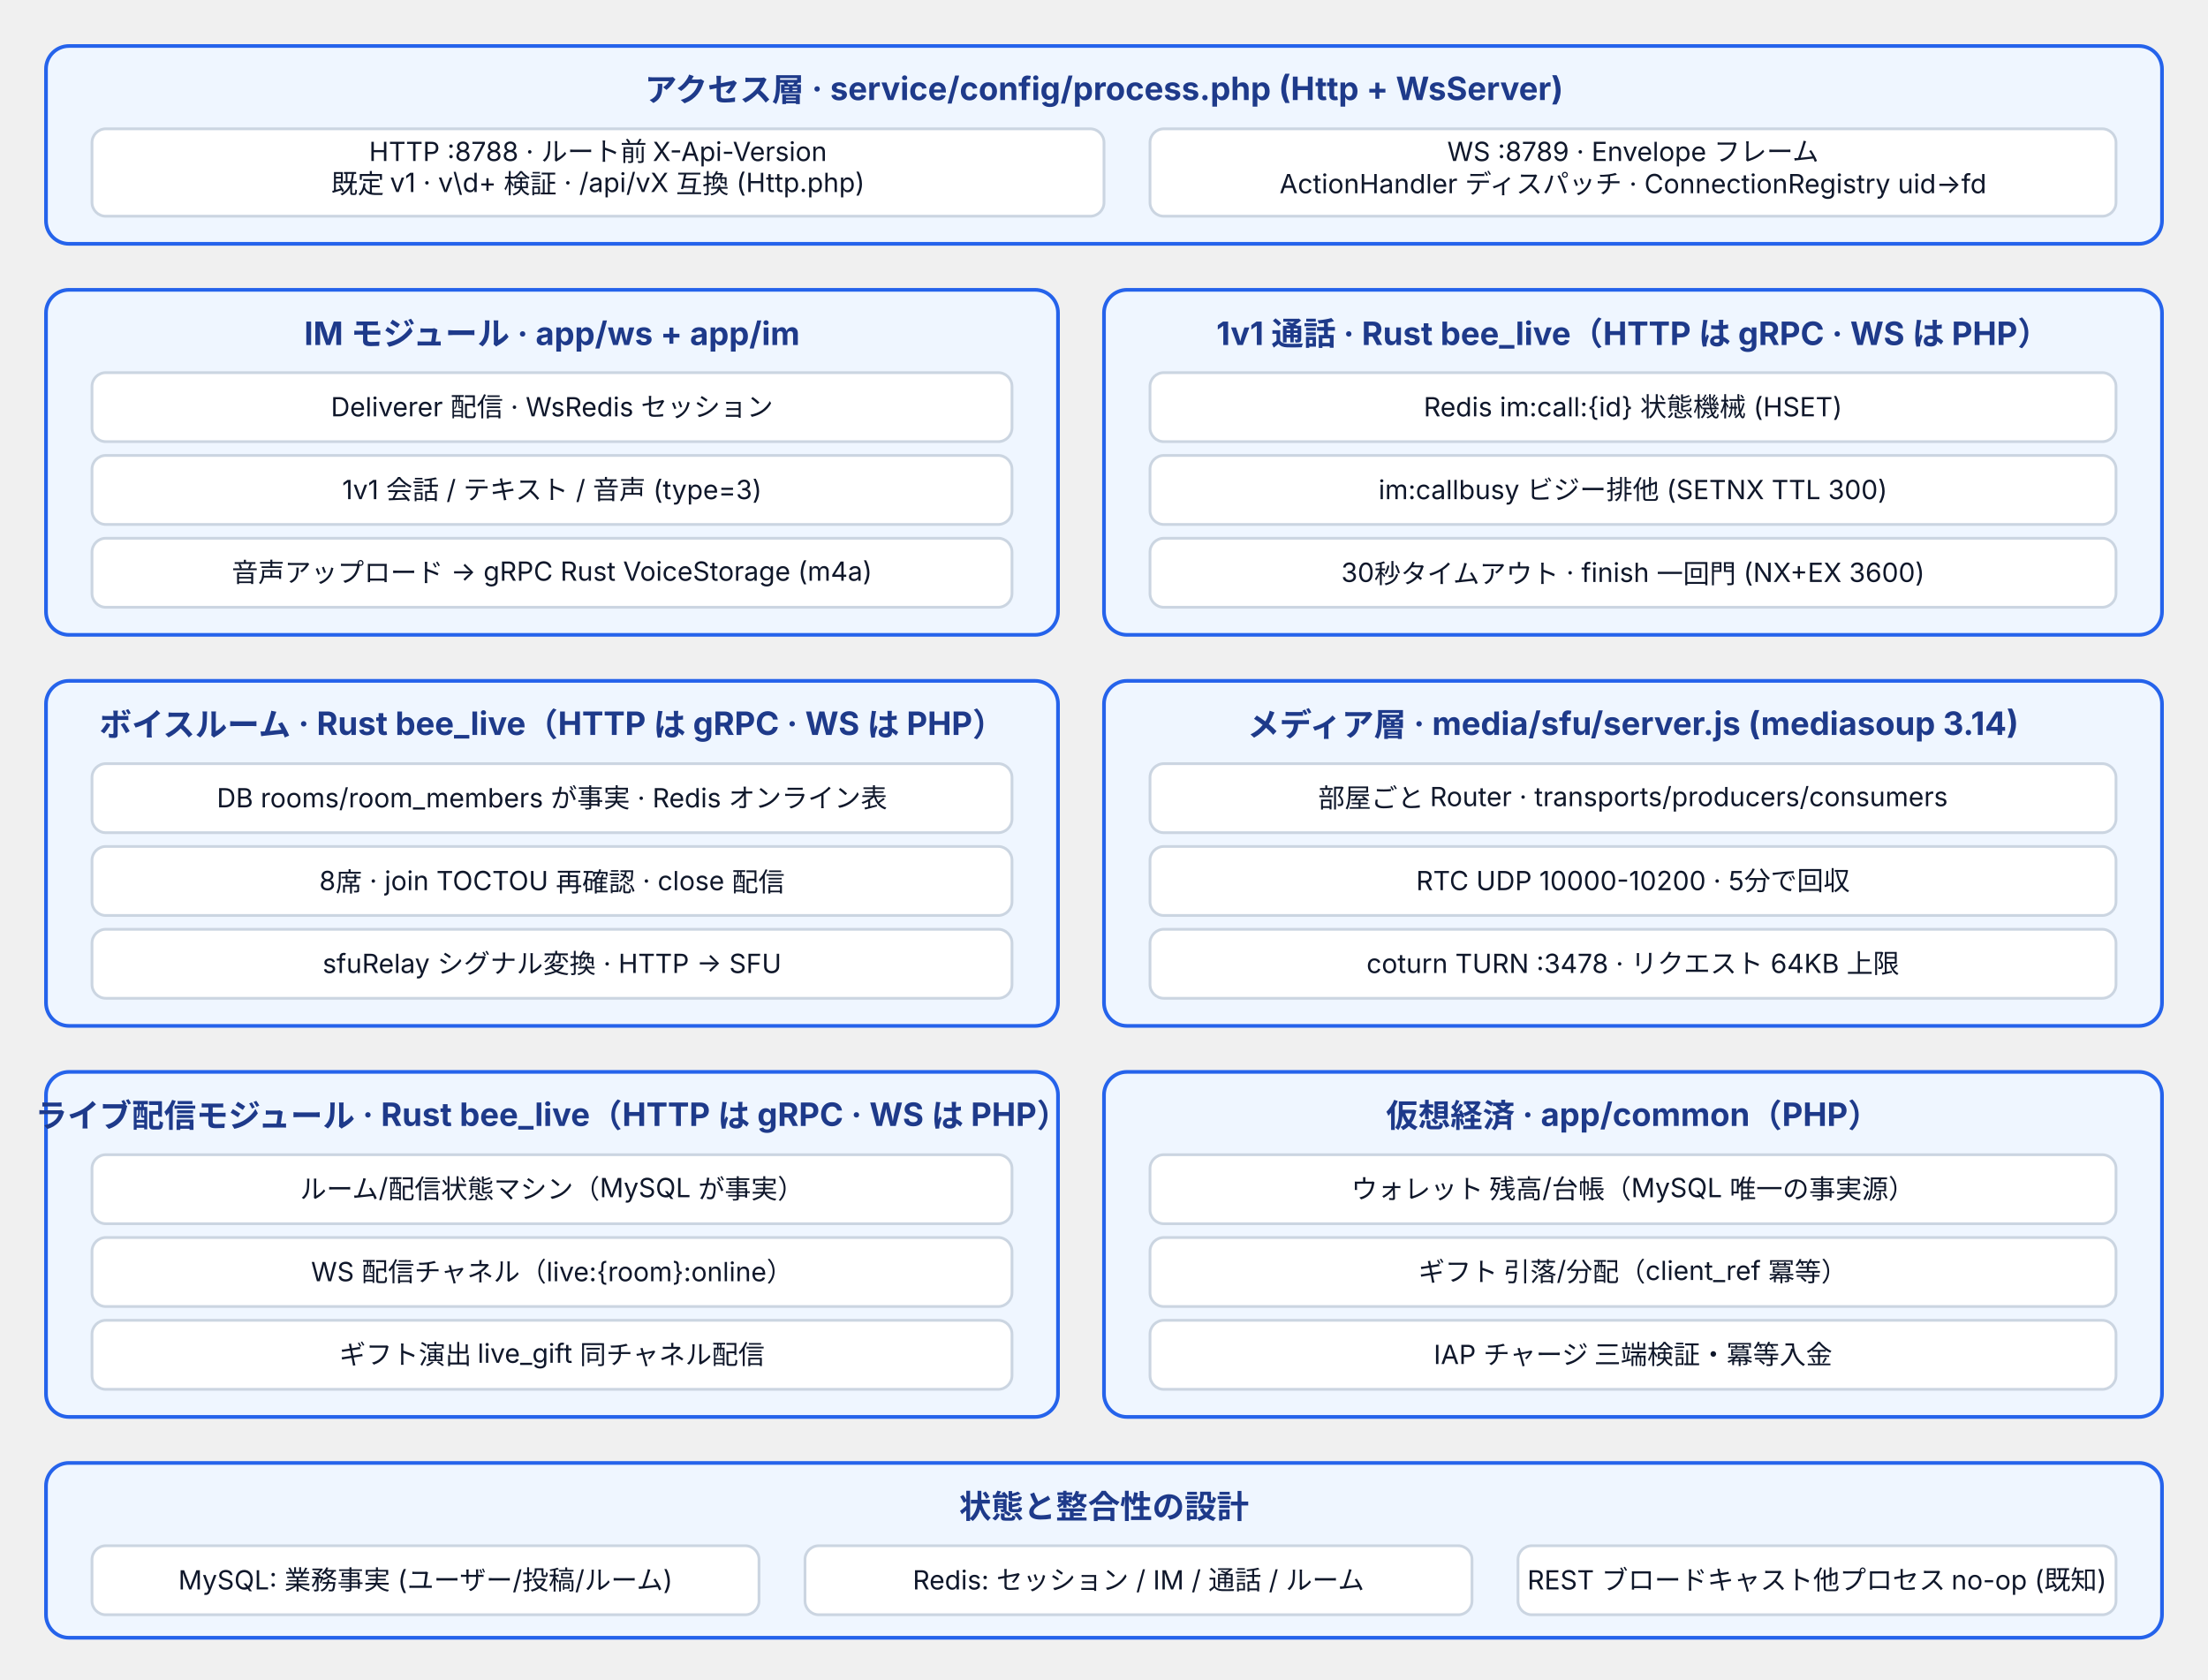
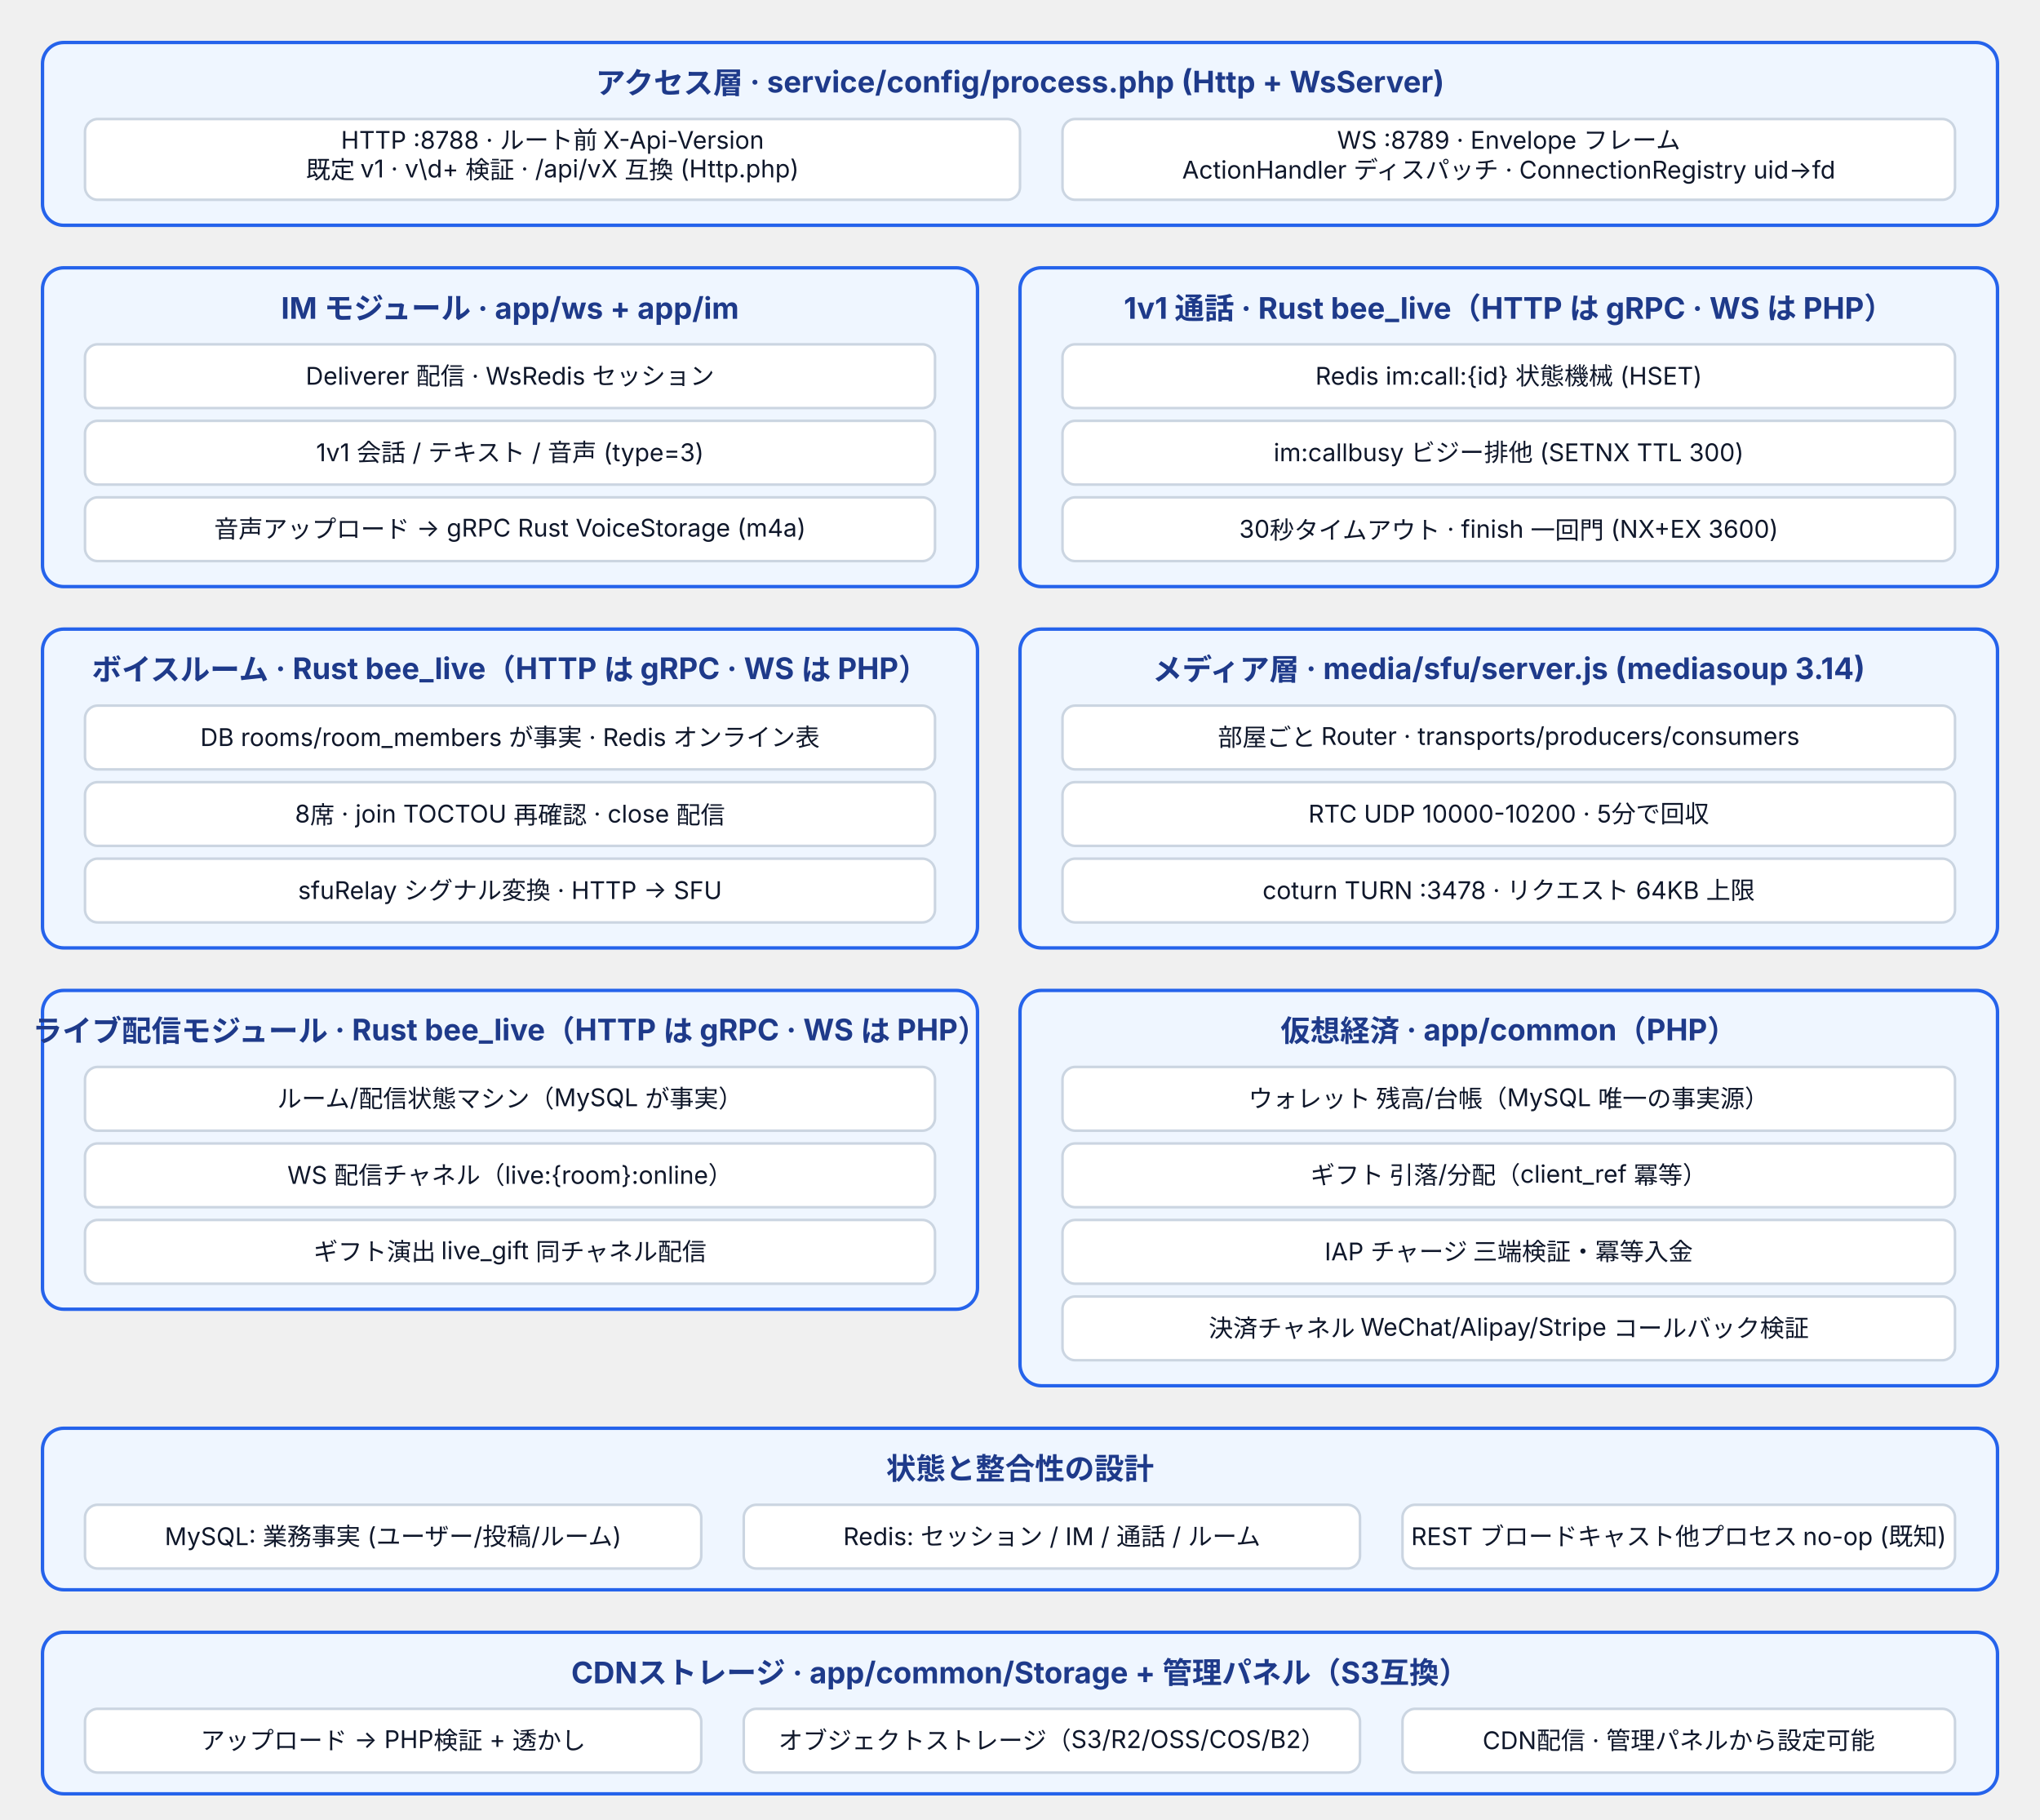
- <svg xmlns="http://www.w3.org/2000/svg" viewBox="0 0 960 730" width="100%" font-family="system-ui, -apple-system, 'Segoe UI', 'PingFang SC', 'Microsoft YaHei', sans-serif">
+ <svg xmlns="http://www.w3.org/2000/svg" viewBox="0 0 960 856" width="100%" font-family="system-ui, -apple-system, 'Segoe UI', 'PingFang SC', 'Microsoft YaHei', sans-serif">
  <style>
    .mod  { fill: #eff6ff; stroke: #2563eb; stroke-width: 1.6; rx: 10 }
    .it   { fill: #ffffff; stroke: #cbd5e1; stroke-width: 1.2; rx: 6 }
    .tm   { font-size: 14px; font-weight: 700; fill: #1e3a8a; text-anchor: middle }
    .t    { font-size: 11.5px; fill: #0f172a; text-anchor: middle }
  </style>
  <rect class="mod" x="20" y="20" width="920" height="86" />
  <text class="tm" x="480" y="44">アクセス層 · service/config/process.php (Http + WsServer)</text>
  <rect class="it" x="40" y="56" width="440" height="38" />
  <text class="t" x="260" y="70">HTTP :8788 · ルート前 X-Api-Version</text>
  <text class="t" x="260" y="84" font-size="10" fill="#64748b">既定 v1 · v\d+ 検証 · /api/vX 互換 (Http.php)</text>
  <rect class="it" x="500" y="56" width="420" height="38" />
  <text class="t" x="710" y="70">WS :8789 · Envelope フレーム</text>
  <text class="t" x="710" y="84" font-size="10" fill="#64748b">ActionHandler ディスパッチ · ConnectionRegistry uid→fd</text>
  <rect class="mod" x="20" y="126" width="440" height="150" />
  <text class="tm" x="240" y="150">IM モジュール · app/ws + app/im</text>
  <rect class="it" x="40" y="162" width="400" height="30" />
  <text class="t" x="240" y="181">Deliverer 配信 · WsRedis セッション</text>
  <rect class="it" x="40" y="198" width="400" height="30" />
  <text class="t" x="240" y="217">1v1 会話 / テキスト / 音声 (type=3)</text>
  <rect class="it" x="40" y="234" width="400" height="30" />
  <text class="t" x="240" y="253">音声アップロード → gRPC Rust VoiceStorage (m4a)</text>
  <rect class="mod" x="480" y="126" width="460" height="150" />
  <text class="tm" x="710" y="150">1v1 通話 · Rust bee_live（HTTP は gRPC · WS は PHP）</text>
  <rect class="it" x="500" y="162" width="420" height="30" />
  <text class="t" x="710" y="181">Redis im:call:{id} 状態機械 (HSET)</text>
  <rect class="it" x="500" y="198" width="420" height="30" />
  <text class="t" x="710" y="217">im:callbusy ビジー排他 (SETNX TTL 300)</text>
  <rect class="it" x="500" y="234" width="420" height="30" />
  <text class="t" x="710" y="253">30秒タイムアウト · finish 一回門 (NX+EX 3600)</text>
  <rect class="mod" x="20" y="296" width="440" height="150" />
  <text class="tm" x="240" y="320">ボイスルーム · Rust bee_live（HTTP は gRPC · WS は PHP）</text>
  <rect class="it" x="40" y="332" width="400" height="30" />
  <text class="t" x="240" y="351">DB rooms/room_members が事実 · Redis オンライン表</text>
  <rect class="it" x="40" y="368" width="400" height="30" />
  <text class="t" x="240" y="387">8席 · join TOCTOU 再確認 · close 配信</text>
  <rect class="it" x="40" y="404" width="400" height="30" />
  <text class="t" x="240" y="423">sfuRelay シグナル変換 · HTTP → SFU</text>
  <rect class="mod" x="480" y="296" width="460" height="150" />
  <text class="tm" x="710" y="320">メディア層 · media/sfu/server.js (mediasoup 3.14)</text>
  <rect class="it" x="500" y="332" width="420" height="30" />
  <text class="t" x="710" y="351">部屋ごと Router · transports/producers/consumers</text>
  <rect class="it" x="500" y="368" width="420" height="30" />
  <text class="t" x="710" y="387">RTC UDP 10000-10200 · 5分で回収</text>
  <rect class="it" x="500" y="404" width="420" height="30" />
  <text class="t" x="710" y="423">coturn TURN :3478 · リクエスト 64KB 上限</text>
  <rect class="mod" x="20" y="466" width="440" height="150" />
  <text class="tm" x="240" y="490">ライブ配信モジュール · Rust bee_live（HTTP は gRPC · WS は PHP）</text>
  <rect class="it" x="40" y="502" width="400" height="30" />
  <text class="t" x="240" y="521">ルーム/配信状態マシン（MySQL が事実）</text>
  <rect class="it" x="40" y="538" width="400" height="30" />
  <text class="t" x="240" y="557">WS 配信チャネル（live:{room}:online）</text>
  <rect class="it" x="40" y="574" width="400" height="30" />
  <text class="t" x="240" y="593">ギフト演出 live_gift 同チャネル配信</text>
-   <rect class="mod" x="480" y="466" width="460" height="150" />
+   <rect class="mod" x="480" y="466" width="460" height="186" />
  <text class="tm" x="710" y="490">仮想経済 · app/common（PHP）</text>
  <rect class="it" x="500" y="502" width="420" height="30" />
  <text class="t" x="710" y="521">ウォレット 残高/台帳（MySQL 唯一の事実源）</text>
  <rect class="it" x="500" y="538" width="420" height="30" />
  <text class="t" x="710" y="557">ギフト 引落/分配（client_ref 冪等）</text>
  <rect class="it" x="500" y="574" width="420" height="30" />
  <text class="t" x="710" y="593">IAP チャージ 三端検証・冪等入金</text>
-   <rect class="mod" x="20" y="636" width="920" height="76" />
-   <text class="tm" x="480" y="660">状態と整合性の設計</text>
-   <rect class="it" x="40" y="672" width="290" height="30" />
-   <text class="t" x="185" y="691">MySQL: 業務事実 (ユーザー/投稿/ルーム)</text>
-   <rect class="it" x="350" y="672" width="290" height="30" />
-   <text class="t" x="495" y="691">Redis: セッション / IM / 通話 / ルーム</text>
-   <rect class="it" x="660" y="672" width="260" height="30" />
-   <text class="t" x="790" y="691">REST ブロードキャスト他プロセス no-op (既知)</text>
+   <rect class="it" x="500" y="610" width="420" height="30" />
+   <text class="t" x="710" y="629">決済チャネル WeChat/Alipay/Stripe コールバック検証</text>
+   <rect class="mod" x="20" y="672" width="920" height="76" />
+   <text class="tm" x="480" y="696">状態と整合性の設計</text>
+   <rect class="it" x="40" y="708" width="290" height="30" />
+   <text class="t" x="185" y="727">MySQL: 業務事実 (ユーザー/投稿/ルーム)</text>
+   <rect class="it" x="350" y="708" width="290" height="30" />
+   <text class="t" x="495" y="727">Redis: セッション / IM / 通話 / ルーム</text>
+   <rect class="it" x="660" y="708" width="260" height="30" />
+   <text class="t" x="790" y="727">REST ブロードキャスト他プロセス no-op (既知)</text>
+   <rect class="mod" x="20" y="768" width="920" height="76" />
+   <text class="tm" x="480" y="792">CDNストレージ · app/common/Storage + 管理パネル（S3互換）</text>
+   <rect class="it" x="40" y="804" width="290" height="30" />
+   <text class="t" x="185" y="823">アップロード → PHP検証 + 透かし</text>
+   <rect class="it" x="350" y="804" width="290" height="30" />
+   <text class="t" x="495" y="823">オブジェクトストレージ（S3/R2/OSS/COS/B2）</text>
+   <rect class="it" x="660" y="804" width="260" height="30" />
+   <text class="t" x="790" y="823">CDN配信 · 管理パネルから設定可能</text>
</svg>
